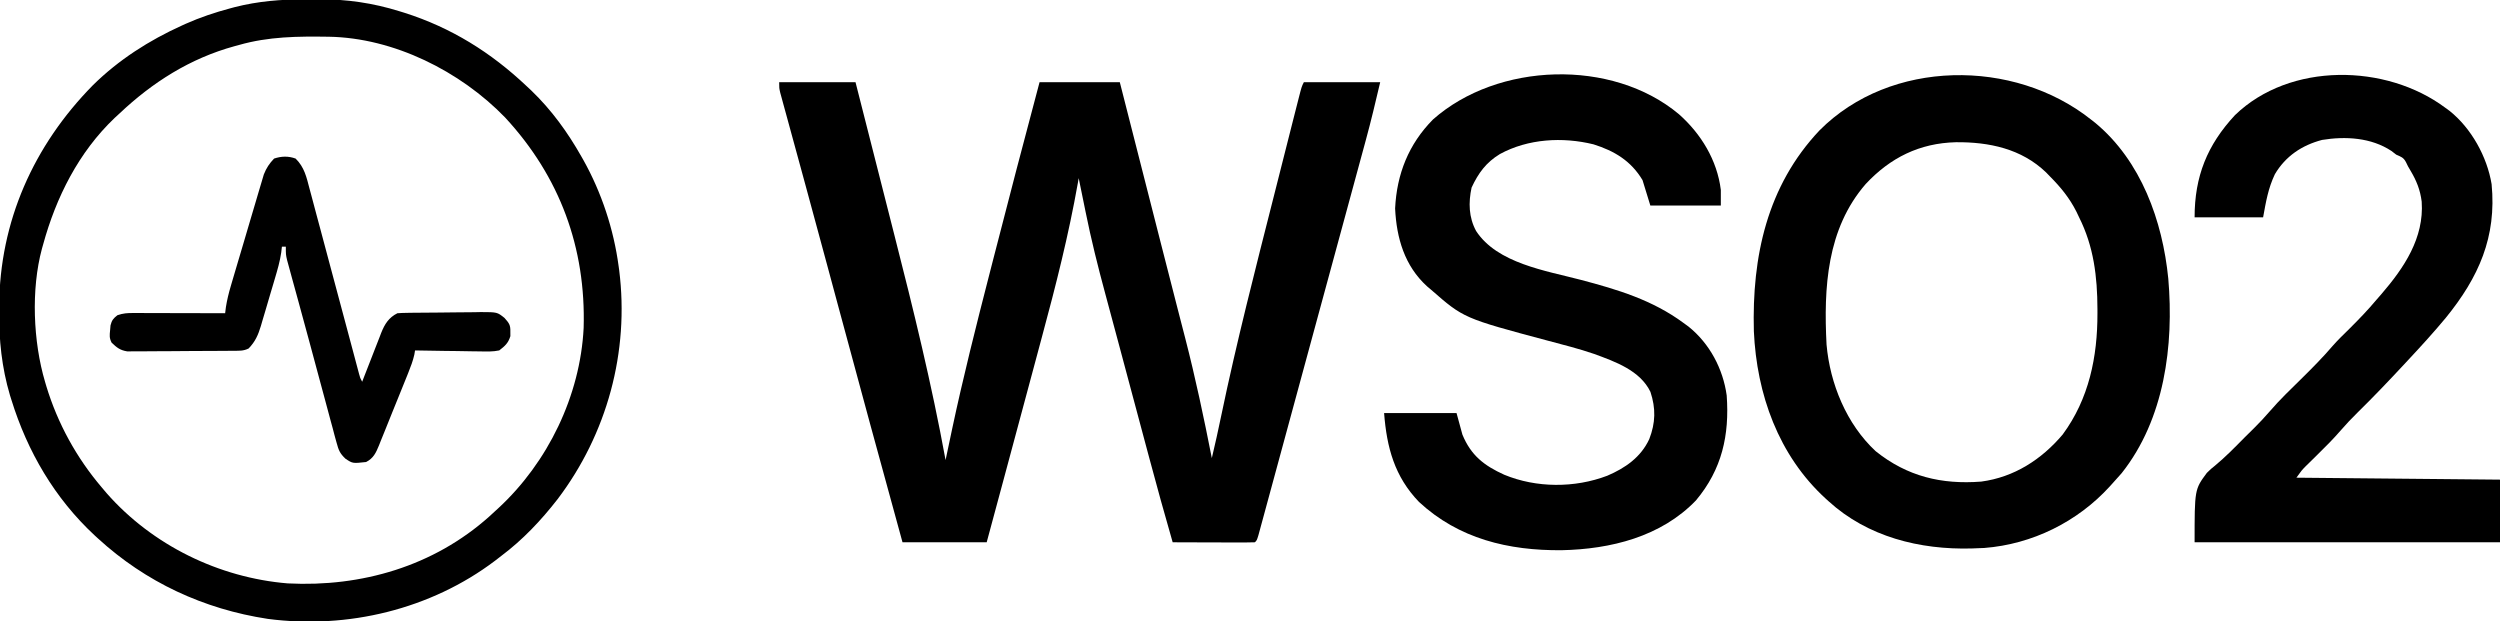
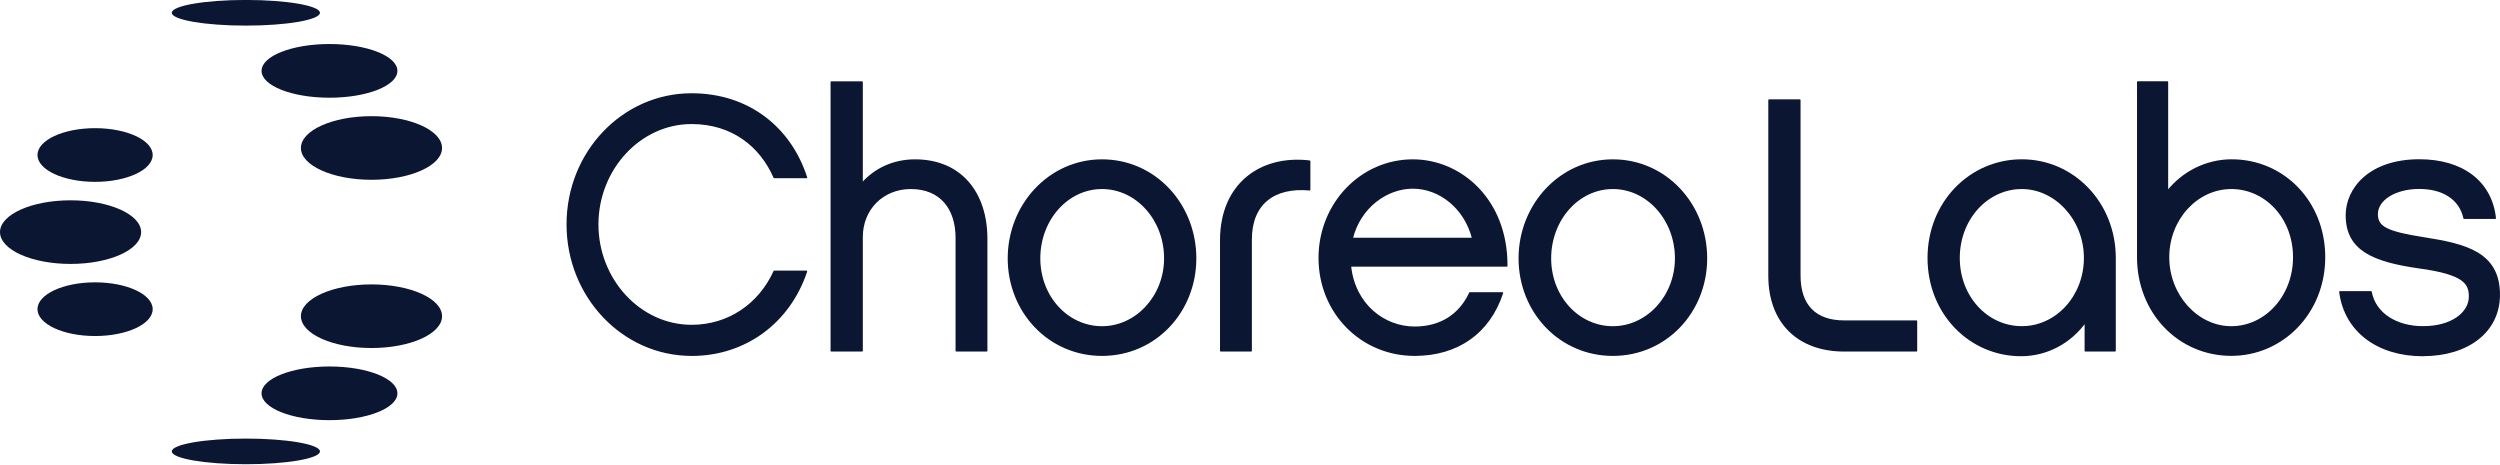
- <svg xmlns="http://www.w3.org/2000/svg" version="1.1" width="1277" height="317">
-   <path d="M0 0 C12.87 0 25.74 0 39 0 C43.535 17.778 48.058 35.559 52.563 53.344 C54.657 61.608 56.755 69.872 58.865 78.132 C68.597 116.251 77.923 154.279 85 193 C85.252 191.806 85.252 191.806 85.51 190.587 C85.974 188.389 86.439 186.191 86.904 183.992 C87.377 181.753 87.848 179.513 88.319 177.273 C93.976 150.706 100.611 124.387 107.381 98.086 C108.071 95.405 108.76 92.722 109.448 90.04 C117.159 59.989 125.002 29.976 133 0 C146.53 0 160.06 0 174 0 C174.73 2.865 175.46 5.729 176.212 8.681 C178.675 18.344 181.137 28.007 183.6 37.67 C185.376 44.638 187.152 51.607 188.928 58.576 C190.078 63.088 191.228 67.6 192.378 72.112 C193.24 75.495 194.101 78.877 194.963 82.26 C197.679 92.919 200.403 103.576 203.15 114.228 C203.89 117.103 204.63 119.979 205.37 122.854 C206.039 125.449 206.711 128.042 207.384 130.635 C212.622 150.927 216.955 171.439 221 192 C222.697 184.846 224.29 177.68 225.777 170.48 C233.66 132.603 243.308 95.158 252.818 57.665 C253.935 53.257 255.05 48.849 256.163 44.44 C258 37.167 259.842 29.896 261.688 22.625 C261.96 21.551 262.232 20.478 262.512 19.371 C263.259 16.427 264.01 13.483 264.762 10.539 C264.977 9.688 265.193 8.837 265.415 7.96 C266.885 2.231 266.885 2.231 268 0 C280.87 0 293.74 0 307 0 C304.683 9.849 302.378 19.628 299.714 29.375 C299.41 30.496 299.106 31.617 298.793 32.772 C297.797 36.444 296.797 40.115 295.797 43.785 C295.082 46.416 294.368 49.047 293.654 51.677 C291.945 57.972 290.233 64.265 288.52 70.559 C287.141 75.626 285.763 80.693 284.385 85.76 C284.19 86.481 283.994 87.201 283.792 87.943 C283.396 89.401 283 90.859 282.603 92.317 C279.433 103.979 276.261 115.642 273.087 127.304 C269.441 140.7 265.8 154.099 262.164 167.498 C260.181 174.802 258.197 182.105 256.211 189.407 C254.918 194.163 253.625 198.92 252.335 203.677 C251.149 208.051 249.96 212.424 248.768 216.797 C248.339 218.372 247.912 219.948 247.485 221.523 C246.914 223.635 246.338 225.745 245.761 227.855 C245.443 229.027 245.124 230.199 244.796 231.407 C244 234 244 234 243 235 C239.897 235.089 236.817 235.115 233.715 235.098 C232.784 235.096 231.853 235.095 230.894 235.093 C227.909 235.088 224.923 235.075 221.938 235.062 C219.919 235.057 217.9 235.053 215.881 235.049 C210.921 235.039 205.96 235.02 201 235 C196.849 220.635 192.866 206.232 189.008 191.785 C188.453 189.712 187.898 187.639 187.342 185.567 C185.894 180.158 184.448 174.75 183.002 169.341 C181.553 163.924 180.103 158.508 178.652 153.092 C176.965 146.79 175.278 140.487 173.595 134.184 C171.262 125.447 168.926 116.71 166.556 107.983 C162.791 94.1 159.342 80.226 156.5 66.125 C155.877 63.07 155.252 60.015 154.627 56.96 C154.317 55.443 154.007 53.925 153.696 52.407 C153.467 51.283 153.237 50.159 153 49 C152.854 49.839 152.707 50.678 152.557 51.543 C147.861 78.021 141.321 103.859 134.3 129.806 C132.838 135.218 131.391 140.634 129.942 146.05 C127.402 155.537 124.85 165.021 122.292 174.503 C119.914 183.315 117.547 192.13 115.184 200.945 C112.139 212.301 109.069 223.651 106 235 C91.81 235 77.62 235 63 235 C51.872 194.631 40.905 154.22 30.007 113.789 C28.564 108.433 27.12 103.078 25.676 97.723 C25.251 96.147 25.251 96.147 24.818 94.54 C21.146 80.923 17.458 67.311 13.748 53.705 C13.055 51.165 12.363 48.625 11.671 46.086 C9.775 39.13 7.878 32.174 5.972 25.221 C5.222 22.479 4.474 19.737 3.727 16.994 C3.223 15.148 2.715 13.304 2.208 11.46 C1.913 10.377 1.619 9.295 1.316 8.179 C1.06 7.244 0.803 6.309 0.54 5.345 C0 3 0 3 0 0 Z " fill="#000000" transform="translate(398,42)" />
-   <path d="M0 0 C0.759 0.593 1.519 1.186 2.301 1.797 C25.742 21.283 36.618 51.813 39.562 81.312 C42.489 115.385 37.644 153.092 15.75 180.688 C14.192 182.48 12.607 184.251 11 186 C10.557 186.491 10.113 186.982 9.657 187.488 C-6.795 205.543 -29.96 217.024 -54.473 218.906 C-55.724 218.953 -55.724 218.953 -57 219 C-58.277 219.052 -59.555 219.103 -60.871 219.156 C-87.38 219.866 -114.043 213.229 -134 195 C-134.508 194.54 -135.015 194.08 -135.539 193.606 C-159.571 171.571 -170.672 140.386 -172.126 108.218 C-173.149 70.015 -165.394 33.979 -138.574 5.583 C-102.315 -30.879 -39.314 -31.166 0 0 Z M-115 33 C-134.92 55.961 -136.487 86.004 -135 115 C-133.249 134.95 -124.809 155.631 -109.926 169.453 C-93.822 182.389 -76.218 186.562 -56 185 C-39.171 182.762 -25.182 173.716 -14.375 160.938 C-0.937 142.734 3.435 121.218 3.375 99 C3.375 98.277 3.375 97.554 3.374 96.809 C3.326 80.332 1.482 64.898 -6 50 C-6.441 49.071 -6.882 48.141 -7.336 47.184 C-10.893 40.118 -15.433 34.586 -21 29 C-21.615 28.362 -22.23 27.724 -22.863 27.066 C-35.488 14.929 -52.004 11.504 -68.926 11.65 C-87.525 12.121 -102.442 19.546 -115 33 Z " fill="#000000" transform="translate(1068,61)" />
-   <path d="M0 0 C11.309 10.006 19.543 23.486 21.424 38.682 C21.424 41.322 21.424 43.962 21.424 46.682 C9.544 46.682 -2.336 46.682 -14.576 46.682 C-16.556 40.247 -16.556 40.247 -18.576 33.682 C-24.458 23.879 -32.848 18.797 -43.619 15.408 C-59.4 11.531 -77.046 12.531 -91.427 20.373 C-98.494 24.677 -102.423 30.069 -105.888 37.494 C-107.543 45.166 -107.36 52.699 -103.576 59.682 C-92.777 76.218 -67.929 79.938 -50.138 84.619 C-31.234 89.603 -13.482 94.929 2.424 106.682 C3.262 107.294 4.1 107.906 4.963 108.537 C15.747 117.227 22.543 130.079 24.424 143.682 C25.872 163.945 22.035 181.379 8.737 197.271 C-9.134 215.897 -34.929 222.205 -59.895 222.73 C-87.01 222.963 -112.451 216.915 -132.763 198.057 C-145.228 185.117 -149.222 170.283 -150.576 152.682 C-138.366 152.682 -126.156 152.682 -113.576 152.682 C-112.586 156.312 -111.596 159.942 -110.576 163.682 C-106.228 174.24 -99.584 179.478 -89.228 184.17 C-72.789 190.974 -53.193 191.014 -36.576 184.682 C-27.374 180.74 -19.454 175.273 -15.138 165.994 C-11.908 157.656 -11.747 150.311 -14.529 141.857 C-19.797 130.909 -32.56 126.409 -43.283 122.471 C-51.06 119.794 -59.07 117.799 -67.013 115.682 C-109.957 104.211 -109.957 104.211 -126.576 89.682 C-127.263 89.1 -127.95 88.519 -128.658 87.92 C-140.147 77.441 -144.23 63.278 -144.951 48.182 C-144.115 30.634 -138.079 15.321 -125.576 2.682 C-92.607 -26.493 -34.146 -28.57 0 0 Z " fill="#000000" transform="translate(857.5757,58.31836)" />
-   <path d="M0 0 C2.378 0.003 4.755 -0.02 7.133 -0.046 C21.236 -0.105 34.713 1.847 48.208 6.066 C49.041 6.322 49.874 6.579 50.732 6.844 C74.636 14.431 94.977 27.126 113.145 44.316 C113.966 45.084 114.787 45.852 115.633 46.644 C125.937 56.579 134.097 67.875 141.145 80.316 C141.472 80.891 141.799 81.466 142.136 82.058 C151.437 98.682 157.621 117.441 160.145 136.316 C160.282 137.309 160.282 137.309 160.422 138.323 C165.685 179.986 154.227 221.989 128.922 255.34 C120.446 266.226 111.204 276.018 100.145 284.316 C99.112 285.114 98.08 285.912 97.016 286.734 C64.187 311.568 21.644 321.798 -19.054 316.444 C-51.792 311.463 -81.441 297.692 -105.855 275.316 C-106.394 274.822 -106.932 274.329 -107.487 273.821 C-127.89 254.866 -141.825 231.036 -150.042 204.503 C-150.281 203.746 -150.519 202.989 -150.764 202.209 C-154.984 187.966 -156.414 173.913 -156.292 159.128 C-156.289 158.323 -156.286 157.518 -156.282 156.688 C-156.021 113.406 -138.714 74.674 -108.421 43.859 C-95.189 30.821 -79.722 20.96 -62.855 13.316 C-62.242 13.037 -61.629 12.759 -60.997 12.472 C-53.573 9.168 -46.065 6.665 -38.23 4.566 C-37.491 4.367 -36.752 4.168 -35.99 3.963 C-24.016 0.915 -12.302 -0.034 0 0 Z M-33.855 23.316 C-34.959 23.613 -34.959 23.613 -36.085 23.917 C-58.687 30.114 -77.936 42.323 -94.855 58.316 C-95.666 59.062 -96.477 59.808 -97.312 60.577 C-115.676 78.074 -127.218 101.056 -133.855 125.316 C-134.046 125.989 -134.236 126.661 -134.433 127.355 C-140.044 148.152 -138.924 174.826 -132.855 195.316 C-132.641 196.046 -132.426 196.776 -132.206 197.529 C-126.41 216.612 -116.784 234.144 -103.855 249.316 C-103.054 250.263 -102.254 251.211 -101.429 252.187 C-78.101 278.764 -44.043 295.429 -8.855 298.316 C28.824 300.249 65.623 289.554 94.059 264.152 C95.09 263.209 96.119 262.264 97.145 261.316 C97.91 260.616 97.91 260.616 98.691 259.903 C124.032 236.489 140.527 202.433 142.27 167.839 C143.474 126.848 130.103 90.533 102.145 60.316 C79.278 36.697 45.25 19.626 12.043 19.077 C-3.671 18.848 -18.627 18.949 -33.855 23.316 Z " fill="#000000" transform="translate(155.855,-0.3156738)" />
-   <path d="M0 0 C1.094 0.799 1.094 0.799 2.211 1.613 C13.366 10.498 21.406 25.074 23.715 39.062 C26.33 66.001 17.161 86.633 0.301 107.348 C-5.871 114.797 -12.399 121.93 -19 129 C-19.594 129.64 -20.189 130.279 -20.801 130.938 C-28.666 139.395 -36.613 147.745 -44.864 155.827 C-47.843 158.762 -50.688 161.748 -53.418 164.918 C-57.154 169.246 -61.171 173.247 -65.25 177.25 C-66.653 178.628 -68.055 180.008 -69.453 181.391 C-70.063 181.989 -70.673 182.588 -71.302 183.204 C-73.325 185.276 -73.325 185.276 -76 189 C-41.68 189.33 -7.36 189.66 28 190 C28 200.56 28 211.12 28 222 C-23.48 222 -74.96 222 -128 222 C-128 195 -128 195 -121.75 186.562 C-119.595 184.453 -119.595 184.453 -117.641 182.91 C-112.244 178.446 -107.413 173.484 -102.5 168.5 C-100.844 166.864 -99.188 165.229 -97.531 163.594 C-94.784 160.851 -92.147 158.076 -89.625 155.125 C-84.433 149.077 -78.64 143.585 -72.97 137.991 C-67.661 132.746 -62.443 127.493 -57.592 121.814 C-54.881 118.724 -51.936 115.875 -49 113 C-44.116 108.161 -39.409 103.28 -35 98 C-34.223 97.112 -33.445 96.224 -32.645 95.309 C-21.015 81.814 -10.707 66.573 -12 48 C-12.751 41.973 -14.674 37.243 -17.781 32.043 C-19 30 -19 30 -20.047 27.801 C-21.313 25.408 -22.543 25.092 -25 24 C-25.804 23.381 -26.609 22.762 -27.438 22.125 C-37.79 15.258 -50.948 14.518 -62.887 16.473 C-73.188 19.173 -81.561 24.789 -87 34 C-90.432 41.262 -91.536 47.947 -93 56 C-104.55 56 -116.1 56 -128 56 C-128 35.136 -121.579 19.09 -107.375 3.812 C-79.293 -23.362 -30.194 -22.493 0 0 Z " fill="#000000" transform="translate(1249,55)" />
-   <path d="M0 0 C4.479 4.399 5.566 9.471 7.1 15.358 C7.382 16.399 7.664 17.44 7.954 18.513 C8.881 21.947 9.79 25.386 10.699 28.824 C11.34 31.212 11.982 33.599 12.625 35.985 C14.314 42.263 15.989 48.545 17.66 54.828 C19.696 62.474 21.747 70.115 23.798 77.757 C25.393 83.699 26.985 89.642 28.568 95.588 C29.004 97.223 29.004 97.223 29.45 98.891 C29.995 100.932 30.538 102.974 31.08 105.016 C31.319 105.912 31.559 106.808 31.806 107.731 C32.117 108.902 32.117 108.902 32.435 110.097 C32.958 112.061 32.958 112.061 34 114 C34.343 113.112 34.685 112.224 35.038 111.31 C36.317 108.003 37.61 104.702 38.907 101.402 C39.466 99.976 40.02 98.548 40.571 97.119 C41.366 95.06 42.174 93.006 42.984 90.953 C43.226 90.318 43.468 89.682 43.717 89.027 C45.524 84.507 47.571 81.215 52 79 C53.602 78.885 55.208 78.831 56.813 78.807 C57.815 78.791 58.817 78.775 59.848 78.758 C64.436 78.714 69.023 78.673 73.611 78.65 C76.03 78.633 78.449 78.606 80.868 78.568 C84.355 78.513 87.841 78.491 91.328 78.477 C92.406 78.454 93.485 78.431 94.596 78.408 C102.982 78.431 102.982 78.431 106.682 81.39 C109.054 84.06 109.805 84.999 109.688 88.5 C109.691 89.232 109.695 89.964 109.699 90.719 C108.603 94.296 106.952 95.708 104 98 C100.694 98.685 97.47 98.583 94.105 98.488 C92.684 98.478 92.684 98.478 91.235 98.467 C88.218 98.439 85.203 98.376 82.188 98.312 C80.139 98.287 78.09 98.265 76.041 98.244 C71.027 98.189 66.014 98.103 61 98 C60.885 98.693 60.771 99.387 60.653 100.101 C59.918 103.365 58.808 106.279 57.559 109.383 C57.315 109.991 57.072 110.599 56.821 111.225 C56.031 113.194 55.235 115.16 54.438 117.125 C53.891 118.478 53.344 119.832 52.797 121.185 C51.709 123.874 50.617 126.562 49.523 129.25 C48.19 132.527 46.876 135.811 45.566 139.098 C44.879 140.795 44.19 142.491 43.5 144.188 C43.199 144.951 42.898 145.715 42.588 146.502 C41.006 150.33 39.769 153.068 36 155 C29.144 155.762 29.144 155.762 25.498 153.334 C22.607 150.632 21.959 148.953 20.939 145.166 C20.611 143.983 20.283 142.801 19.945 141.582 C19.605 140.285 19.265 138.988 18.926 137.691 C18.558 136.339 18.188 134.987 17.817 133.635 C16.831 130.027 15.867 126.413 14.908 122.798 C13.917 119.077 12.906 115.362 11.897 111.646 C10.307 105.783 8.729 99.918 7.16 94.05 C5.334 87.226 3.476 80.411 1.598 73.602 C0.901 71.067 0.205 68.533 -0.49 65.999 C-0.911 64.467 -1.332 62.936 -1.754 61.406 C-2.323 59.338 -2.885 57.269 -3.445 55.199 C-3.902 53.526 -3.902 53.526 -4.368 51.819 C-5 49 -5 49 -5 45 C-5.66 45 -6.32 45 -7 45 C-7.112 45.964 -7.223 46.928 -7.339 47.921 C-7.996 52.494 -9.267 56.837 -10.582 61.258 C-10.837 62.124 -11.093 62.99 -11.356 63.882 C-11.896 65.703 -12.438 67.524 -12.983 69.343 C-13.811 72.12 -14.622 74.902 -15.432 77.684 C-15.96 79.459 -16.489 81.233 -17.02 83.008 C-17.258 83.835 -17.497 84.662 -17.743 85.514 C-19.139 90.102 -20.587 93.478 -24 97 C-26.719 98.359 -28.887 98.15 -31.931 98.177 C-33.176 98.19 -34.421 98.203 -35.704 98.216 C-37.069 98.224 -38.435 98.232 -39.801 98.238 C-40.488 98.242 -41.175 98.246 -41.883 98.251 C-45.519 98.271 -49.156 98.286 -52.793 98.295 C-56.546 98.306 -60.298 98.341 -64.05 98.38 C-66.939 98.407 -69.827 98.415 -72.716 98.418 C-74.099 98.423 -75.482 98.435 -76.865 98.453 C-78.804 98.478 -80.742 98.474 -82.681 98.47 C-84.334 98.479 -84.334 98.479 -86.02 98.488 C-89.694 97.886 -91.351 96.562 -94 94 C-95.224 91.552 -95.016 90.266 -94.75 87.562 C-94.683 86.78 -94.616 85.998 -94.547 85.191 C-93.896 82.582 -93.105 81.639 -91 80 C-87.996 78.999 -86.023 78.879 -82.886 78.886 C-81.845 78.887 -80.804 78.887 -79.732 78.887 C-78.61 78.892 -77.488 78.897 -76.332 78.902 C-75.182 78.904 -74.032 78.905 -72.847 78.907 C-69.169 78.912 -65.491 78.925 -61.812 78.938 C-59.321 78.943 -56.829 78.947 -54.338 78.951 C-48.225 78.962 -42.113 78.979 -36 79 C-35.874 77.987 -35.748 76.973 -35.618 75.929 C-35.031 72.198 -34.179 68.755 -33.114 65.134 C-32.925 64.488 -32.736 63.841 -32.542 63.175 C-31.923 61.061 -31.296 58.948 -30.668 56.836 C-30.23 55.356 -29.793 53.876 -29.356 52.395 C-28.441 49.303 -27.521 46.212 -26.599 43.121 C-25.421 39.169 -24.259 35.213 -23.1 31.255 C-22.202 28.2 -21.295 25.149 -20.384 22.098 C-19.951 20.641 -19.522 19.182 -19.096 17.723 C-18.5 15.681 -17.889 13.644 -17.274 11.607 C-16.931 10.449 -16.587 9.291 -16.234 8.098 C-14.914 4.783 -13.454 2.579 -11 0 C-7.253 -1.249 -3.711 -1.353 0 0 Z " fill="#000000" transform="translate(151,81)" />
+ <svg xmlns="http://www.w3.org/2000/svg" viewBox="0 -14.34 569 105.66" width="2276" height="422.64">
+   <g fill="#0B1633">
+     <g id="icon">
+       <ellipse cx="84.55" cy="19.34" rx="16.06" ry="7.24" />
+       <ellipse cx="74.99" cy="1.79" rx="15.46" ry="6.11" />
+       <ellipse cx="55.96" cy="-11.43" rx="16.86" ry="2.92" />
+       <ellipse cx="84.55" cy="57.63" rx="16.06" ry="7.24" />
+       <ellipse cx="74.99" cy="75.18" rx="15.46" ry="6.11" />
+       <ellipse cx="55.96" cy="88.4" rx="16.86" ry="2.92" />
+       <ellipse cx="16.06" cy="38.49" rx="16.06" ry="7.24" />
+       <ellipse cx="21.64" cy="56.03" rx="13.11" ry="6.11" />
+       <ellipse cx="21.64" cy="20.94" rx="13.11" ry="6.11" />
+     </g>
+     <g id="wordmark" transform="translate(129.12 0)" stroke="#0B1633" stroke-width="0.35" stroke-linejoin="round">
+       <path d="M208.68,66.49c-15.62,0-28.28-13.32-28.28-29.76s12.66-29.67,28.28-29.67c12.99,0,22.520,7.73,26.14,18.99h-7.32c-3.12-7.150-9.54-12.33-18.82-12.33-11.75,0-21.37,10.44-21.37,23.02s9.62,23.02,21.37,23.02c8.38,0,15.37-4.77,18.82-12.33h7.32c-3.86,11.59-13.89,19.07-26.14,19.07Z" transform="translate(-180.4 0)" />
+       <path d="M276.17,65.5h-6.9v-25.73c0-6.58-3.53-11.26-10.36-11.26-6.41,0-11.1,4.77-11.1,11.1v25.89h-6.99V4.34h6.99v23.1c2.88-3.29,7.07-5.34,12.08-5.34,10.36,0,16.28,7.4,16.28,17.92v25.48Z" transform="translate(-180.73 0)" />
+       <path d="M325.82,44.46c0,12.17-9.21,22.03-21.29,22.030s-21.29-9.86-21.29-22.03,9.29-22.36,21.29-22.36,21.29,10.03,21.29,22.36ZM318.83,44.46c0-8.79-6.41-15.95-14.3-15.95s-14.22,7.15-14.22,15.95,6.41,15.62,14.22,15.62,14.3-6.99,14.3-15.62Z" transform="translate(-182.83 0)" />
+       <path d="M352.78,22.35v6.49c-8.14-.74-13.32,3.21-13.32,11.34v25.32h-6.9v-25.15c0-12.82,9.12-19.32,20.22-18Z" transform="translate(-183.83 0)" />
+       <path d="M397.49,52.35c-2.96,9.04-10.19,14.14-19.97,14.14-12.17,0-21.7-9.7-21.7-22.11s9.54-22.28,21.29-22.28c10.93,0,21.45,9.04,21.37,24.08h-35.59c.9,8.79,7.64,13.970,14.63,13.97,6,0,10.27-2.88,12.58-7.81h7.4ZM390.75,39.94c-1.73-6.91-7.48-11.51-13.65-11.51-5.84,0-12,4.27-13.81,11.51h27.45Z" transform="translate(-184.67 0)" />
+       <path d="M325.82,44.46c0,12.17-9.21,22.03-21.29,22.030s-21.29-9.86-21.29-22.03,9.29-22.36,21.29-22.36,21.29,10.03,21.29,22.36ZM318.83,44.46c0-8.79-6.41-15.95-14.3-15.95s-14.22,7.15-14.22,15.95,6.41,15.62,14.22,15.62,14.3-6.99,14.3-15.62Z" transform="translate(-66.56 0)" />
+       <path d="M215.20,134.87v6.74h-16.44c-10.36,0-17.1-6.33-17.1-17.1v-39.95h6.99v39.95c0,6.74,3.53,10.36,10.11,10.36h16.44Z" transform="translate(91.86 -76.11)" />
+       <path d="M261.39,141.61h-6.74v-6.58c-3.29,4.6-8.63,7.64-14.63,7.64-11.67,0-21.12-9.54-21.120-22.19s9.54-22.28,21.29-22.28,21.21,9.78,21.21,22.28v21.12ZM240.19,104.62c-7.89,0-14.3,6.99-14.3,15.86s6.41,15.7,14.3,15.7,14.3-6.99,14.3-15.7-6.58-15.86-14.3-15.86Z" transform="translate(90.86 -76.11)" />
+       <path d="M290.66,142.59c-12,0-21.29-9.7-21.29-22.28v-39.87h6.74v24.91c3.45-4.36,8.8-7.15,14.63-7.15,11.75,0,21.12,9.45,21.12,22.11s-9.54,22.28-21.21,22.28ZM290.66,104.62c-7.81,0-14.3,6.99-14.3,15.7s6.58,15.87,14.3,15.87,14.22-6.91,14.22-15.87-6.41-15.7-14.22-15.7Z" transform="translate(88.07 -76.11)" />
+       <path d="M336.2,142.68c-10.28,0-17.76-5.51-18.91-14.47h7.07c.9,4.93,5.75,7.97,11.84,7.97,6.58,0,10.6-3.21,10.6-6.91,0-2.96-1.15-5.18-11.51-6.58-10.27-1.48-16.52-3.95-16.52-11.92,0-6.08,5.26-12.58,16.6-12.58,9.78,0,16.36,4.93,17.26,13.23h-7.07c-.99-4.52-5.010-6.82-10.19-6.82-5.59,0-9.62,2.63-9.62,5.92,0,3.04,2.38,4.11,10.69,5.42,9.37,1.48,17.1,3.29,17.1,12.91,0,8.47-7.23,13.81-17.34,13.81Z" transform="translate(86.16 -76.11)" />
+     </g>
+   </g>
</svg>
